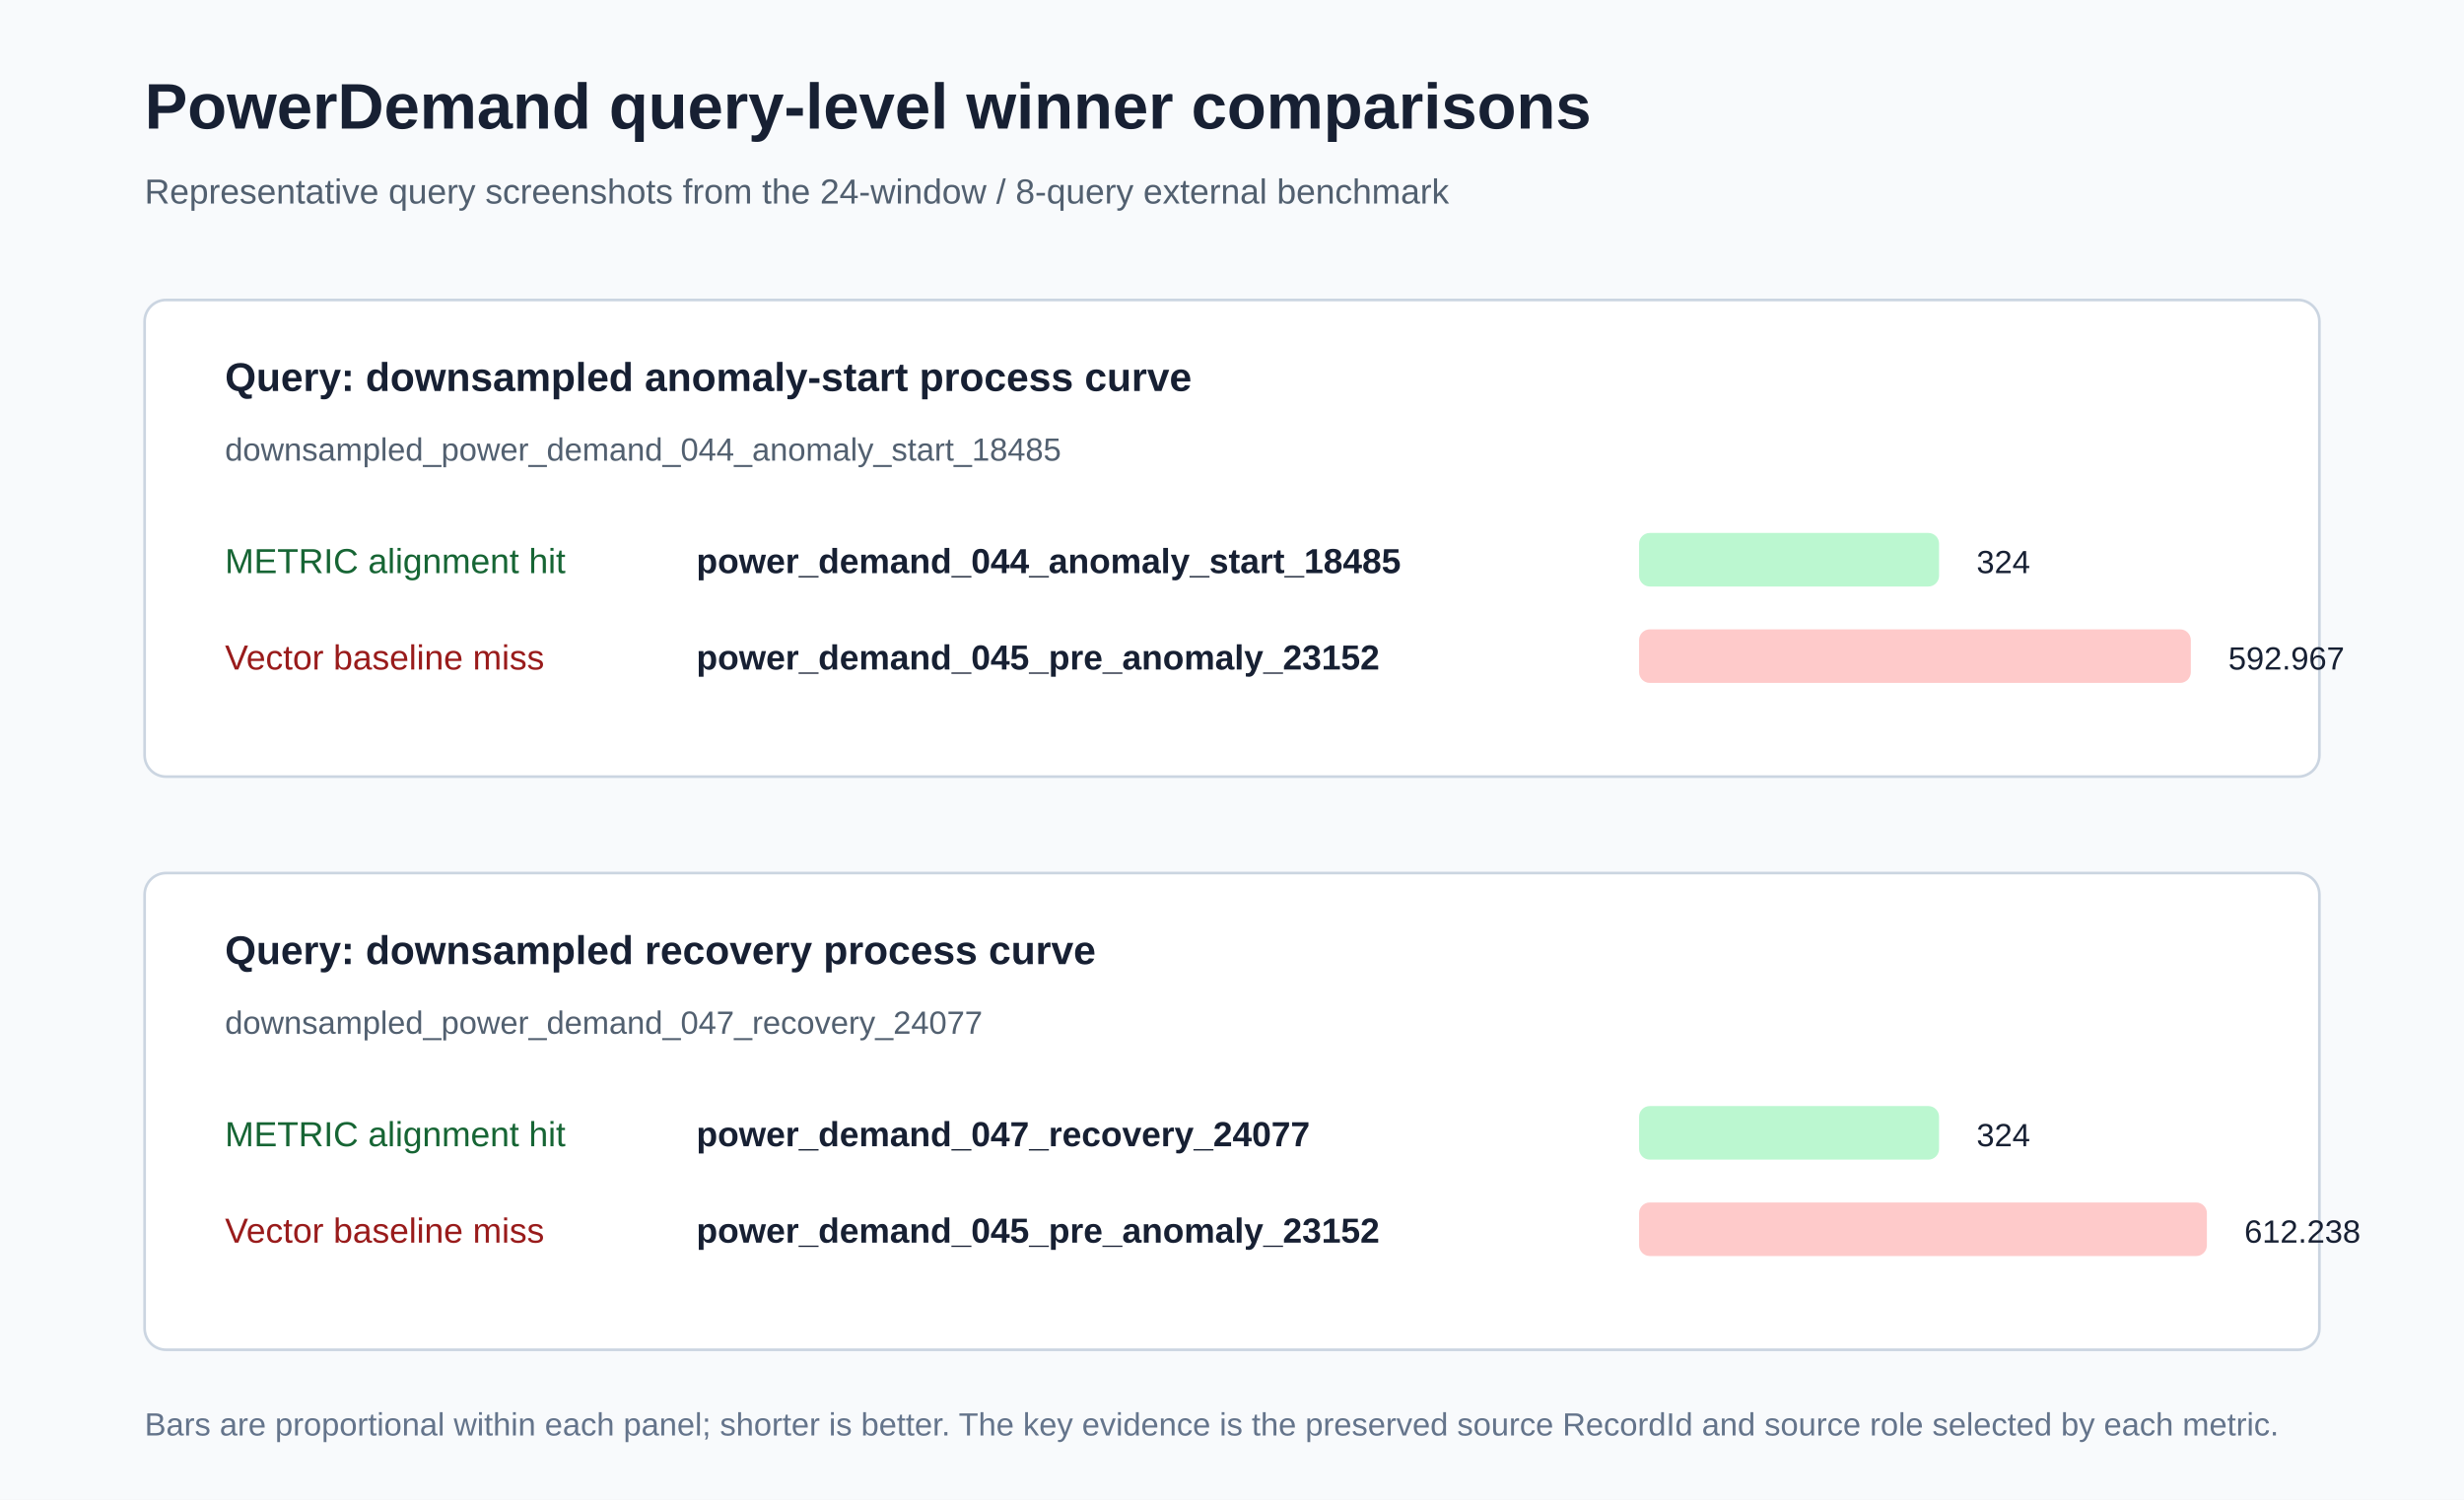
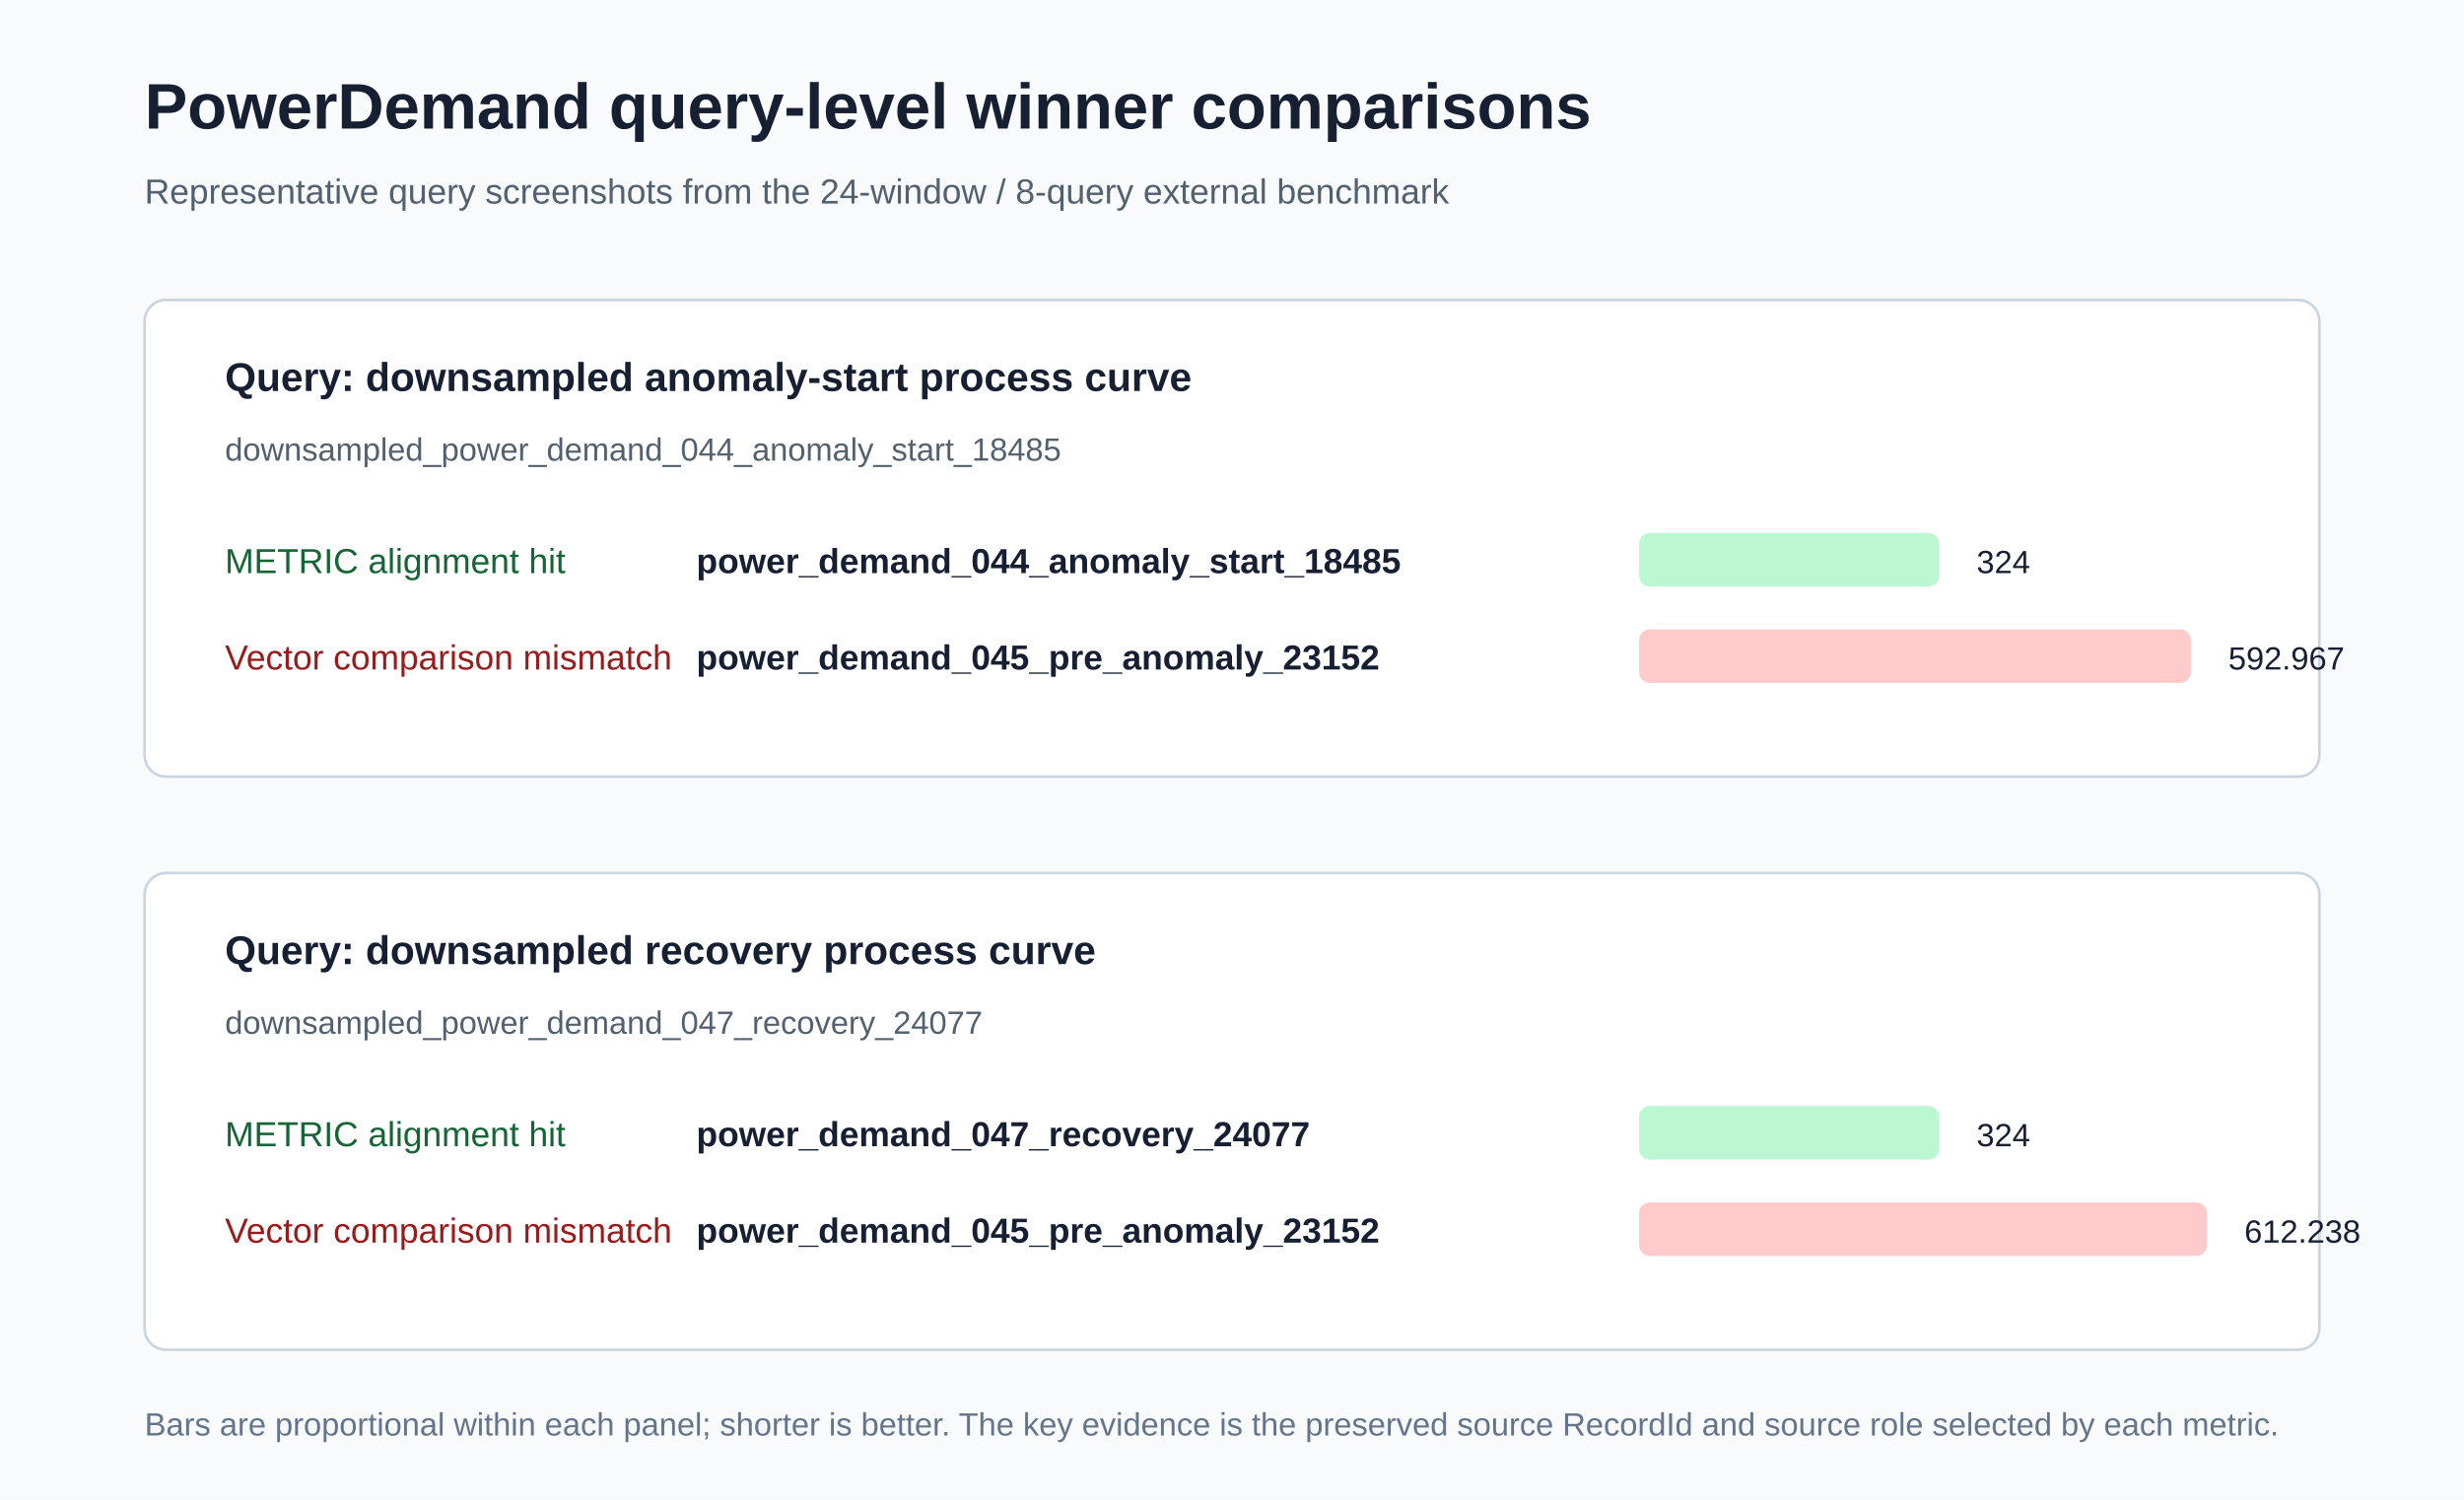
<svg xmlns="http://www.w3.org/2000/svg" width="920" height="560" viewBox="0 0 920 560" role="img" aria-labelledby="title desc">
  <rect width="920" height="560" fill="#f8fafc" />
  <text x="54" y="48" font-family="Arial, sans-serif" font-size="24" font-weight="700" fill="#172033">PowerDemand query-level winner comparisons</text>
  <text x="54" y="76" font-family="Arial, sans-serif" font-size="13" fill="#526070">Representative query screenshots from the 24-window / 8-query external benchmark</text>
  <rect x="54" y="112" width="812" height="178" rx="8" fill="#ffffff" stroke="#cbd5e1" />
  <text x="84" y="146" font-family="Arial, sans-serif" font-size="15" font-weight="700" fill="#172033">Query: downsampled anomaly-start process curve</text>
  <text x="84" y="172" font-family="Arial, sans-serif" font-size="12" fill="#526070">downsampled_power_demand_044_anomaly_start_18485</text>
  <text x="84" y="214" font-family="Arial, sans-serif" font-size="13" fill="#166534">METRIC alignment hit</text>
  <text x="260" y="214" font-family="Arial, sans-serif" font-size="13" font-weight="700" fill="#172033">power_demand_044_anomaly_start_18485</text>
  <rect x="612" y="199" width="112" height="20" rx="4" fill="#bbf7d0" />
  <text x="738" y="214" font-family="Arial, sans-serif" font-size="12" fill="#172033">324</text>
-   <text x="84" y="250" font-family="Arial, sans-serif" font-size="13" fill="#991b1b">Vector baseline miss</text>
+   <text x="84" y="250" font-family="Arial, sans-serif" font-size="13" fill="#991b1b">Vector comparison mismatch</text>
  <text x="260" y="250" font-family="Arial, sans-serif" font-size="13" font-weight="700" fill="#172033">power_demand_045_pre_anomaly_23152</text>
  <rect x="612" y="235" width="206" height="20" rx="4" fill="#fecaca" />
  <text x="832" y="250" font-family="Arial, sans-serif" font-size="12" fill="#172033">592.967</text>
  <rect x="54" y="326" width="812" height="178" rx="8" fill="#ffffff" stroke="#cbd5e1" />
  <text x="84" y="360" font-family="Arial, sans-serif" font-size="15" font-weight="700" fill="#172033">Query: downsampled recovery process curve</text>
  <text x="84" y="386" font-family="Arial, sans-serif" font-size="12" fill="#526070">downsampled_power_demand_047_recovery_24077</text>
  <text x="84" y="428" font-family="Arial, sans-serif" font-size="13" fill="#166534">METRIC alignment hit</text>
  <text x="260" y="428" font-family="Arial, sans-serif" font-size="13" font-weight="700" fill="#172033">power_demand_047_recovery_24077</text>
  <rect x="612" y="413" width="112" height="20" rx="4" fill="#bbf7d0" />
  <text x="738" y="428" font-family="Arial, sans-serif" font-size="12" fill="#172033">324</text>
-   <text x="84" y="464" font-family="Arial, sans-serif" font-size="13" fill="#991b1b">Vector baseline miss</text>
+   <text x="84" y="464" font-family="Arial, sans-serif" font-size="13" fill="#991b1b">Vector comparison mismatch</text>
  <text x="260" y="464" font-family="Arial, sans-serif" font-size="13" font-weight="700" fill="#172033">power_demand_045_pre_anomaly_23152</text>
  <rect x="612" y="449" width="212" height="20" rx="4" fill="#fecaca" />
  <text x="838" y="464" font-family="Arial, sans-serif" font-size="12" fill="#172033">612.238</text>
  <text x="54" y="536" font-family="Arial, sans-serif" font-size="12" fill="#64748b">Bars are proportional within each panel; shorter is better. The key evidence is the preserved source RecordId and source role selected by each metric.</text>
</svg>
